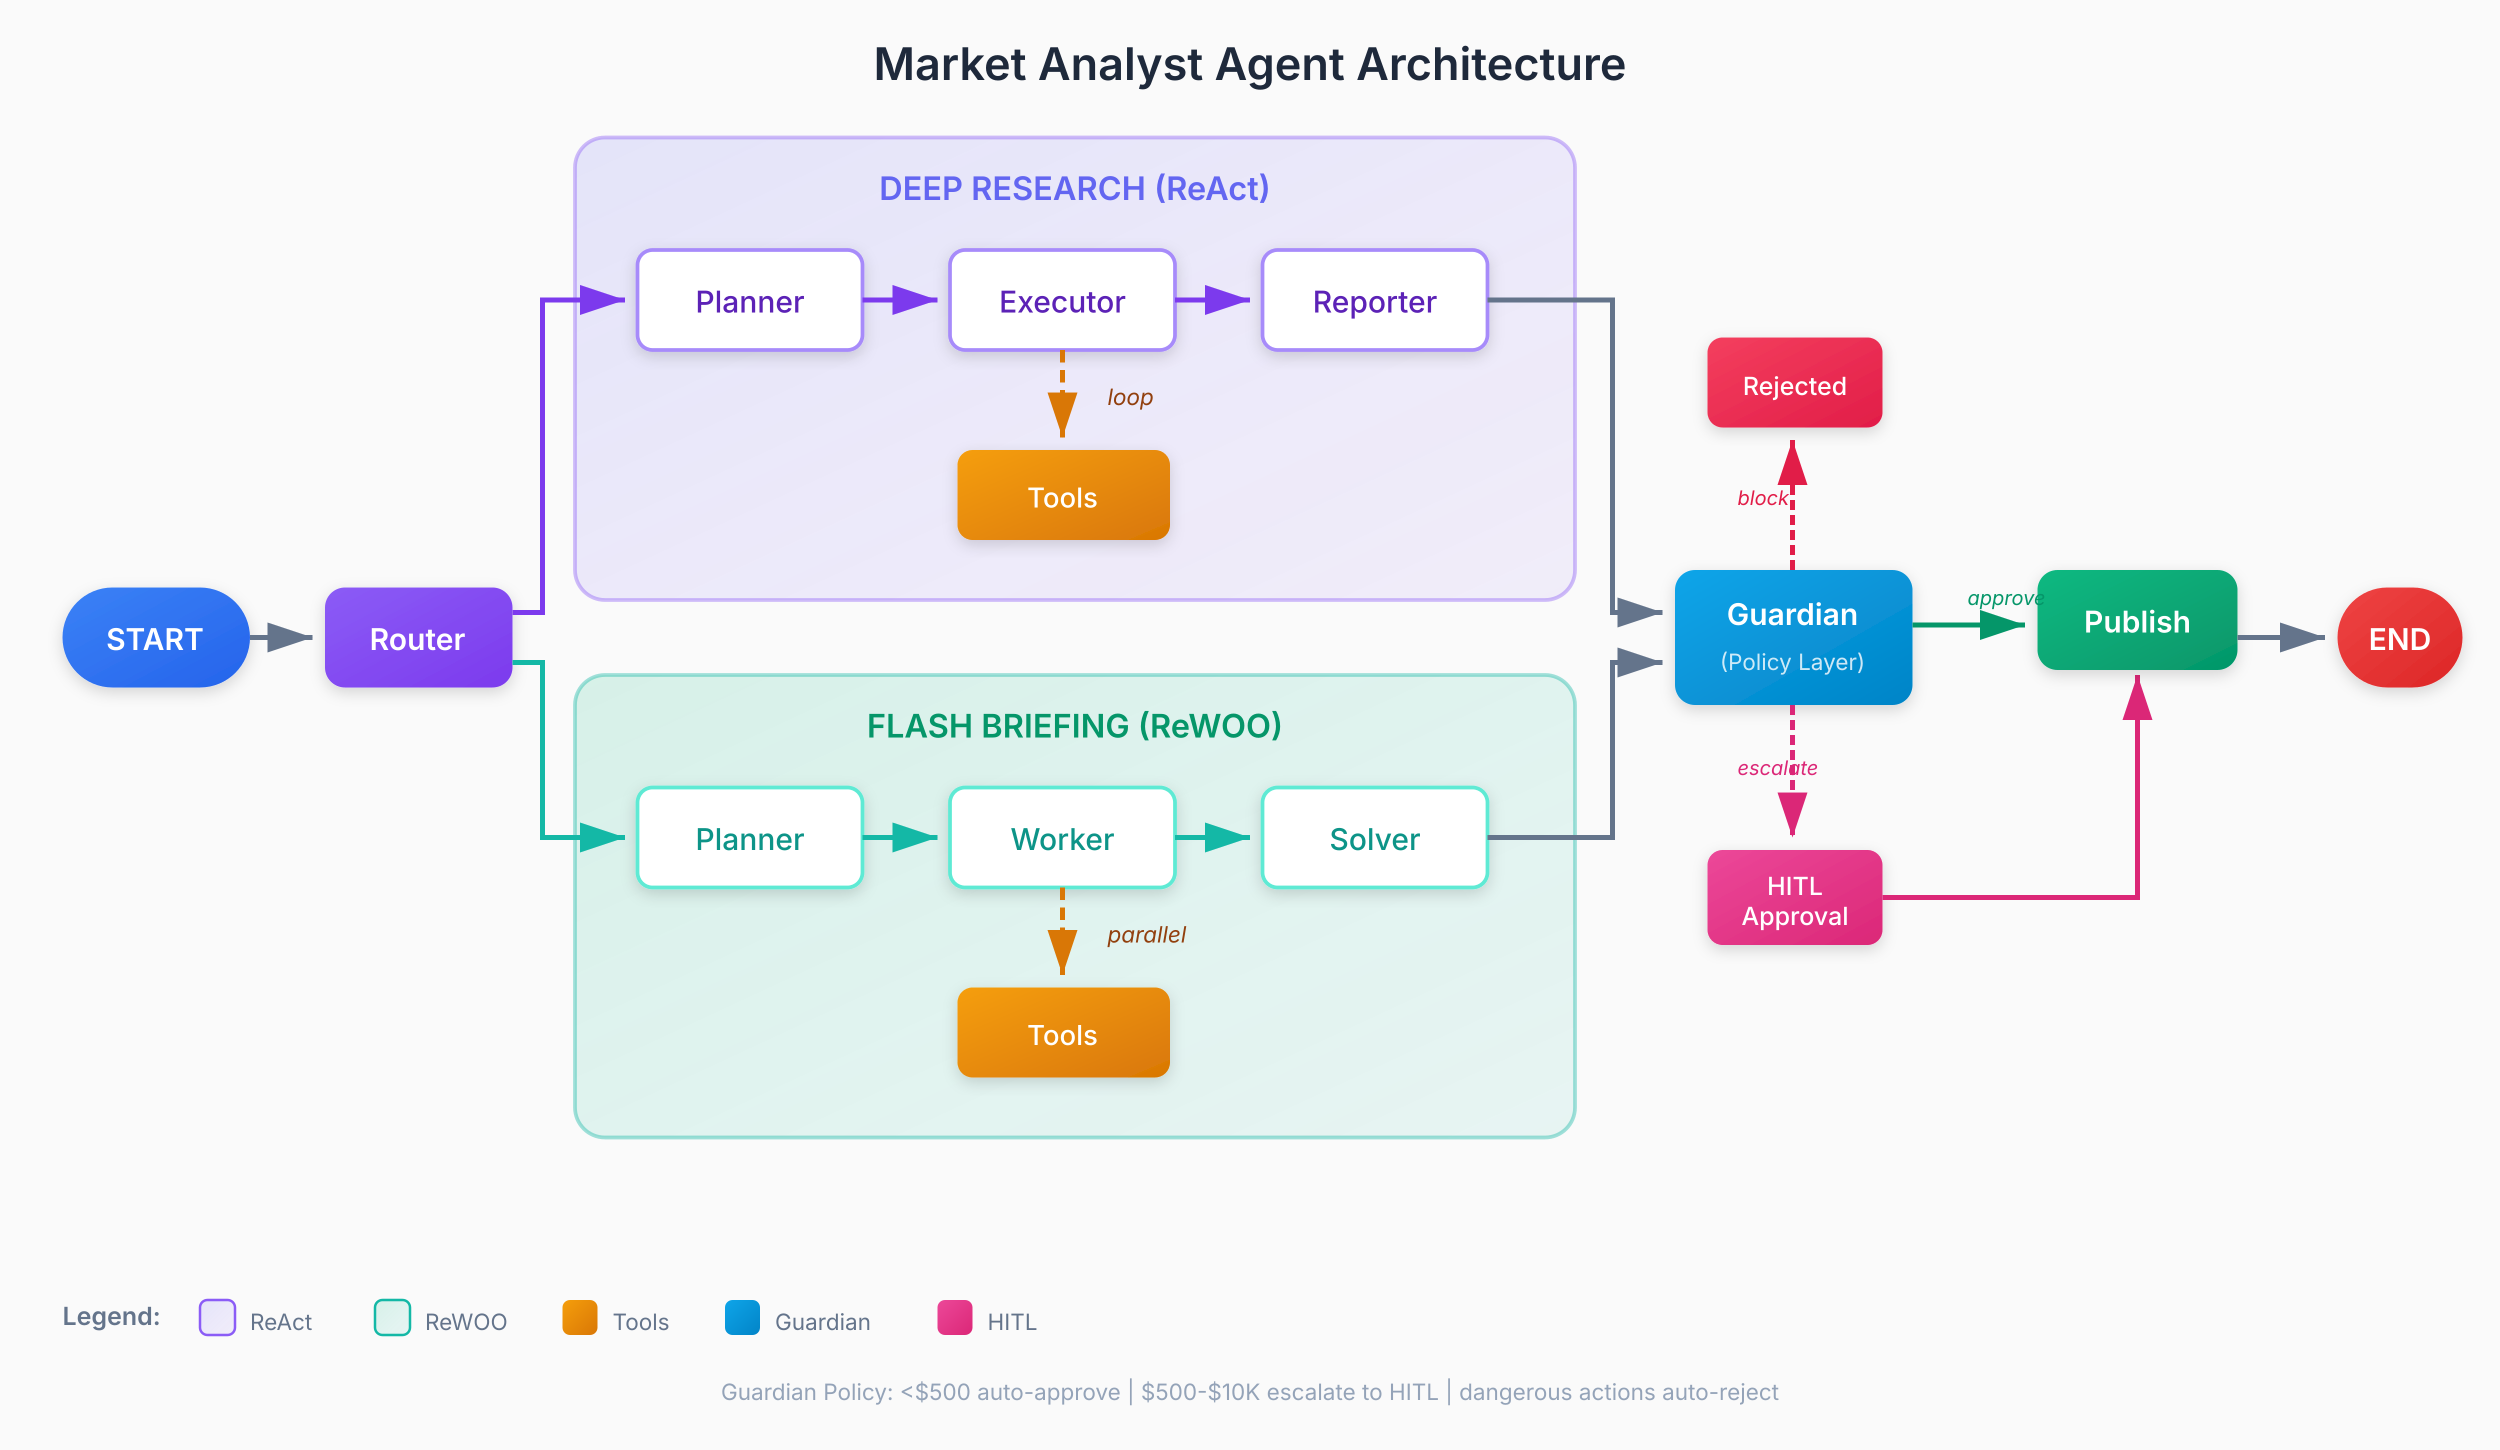
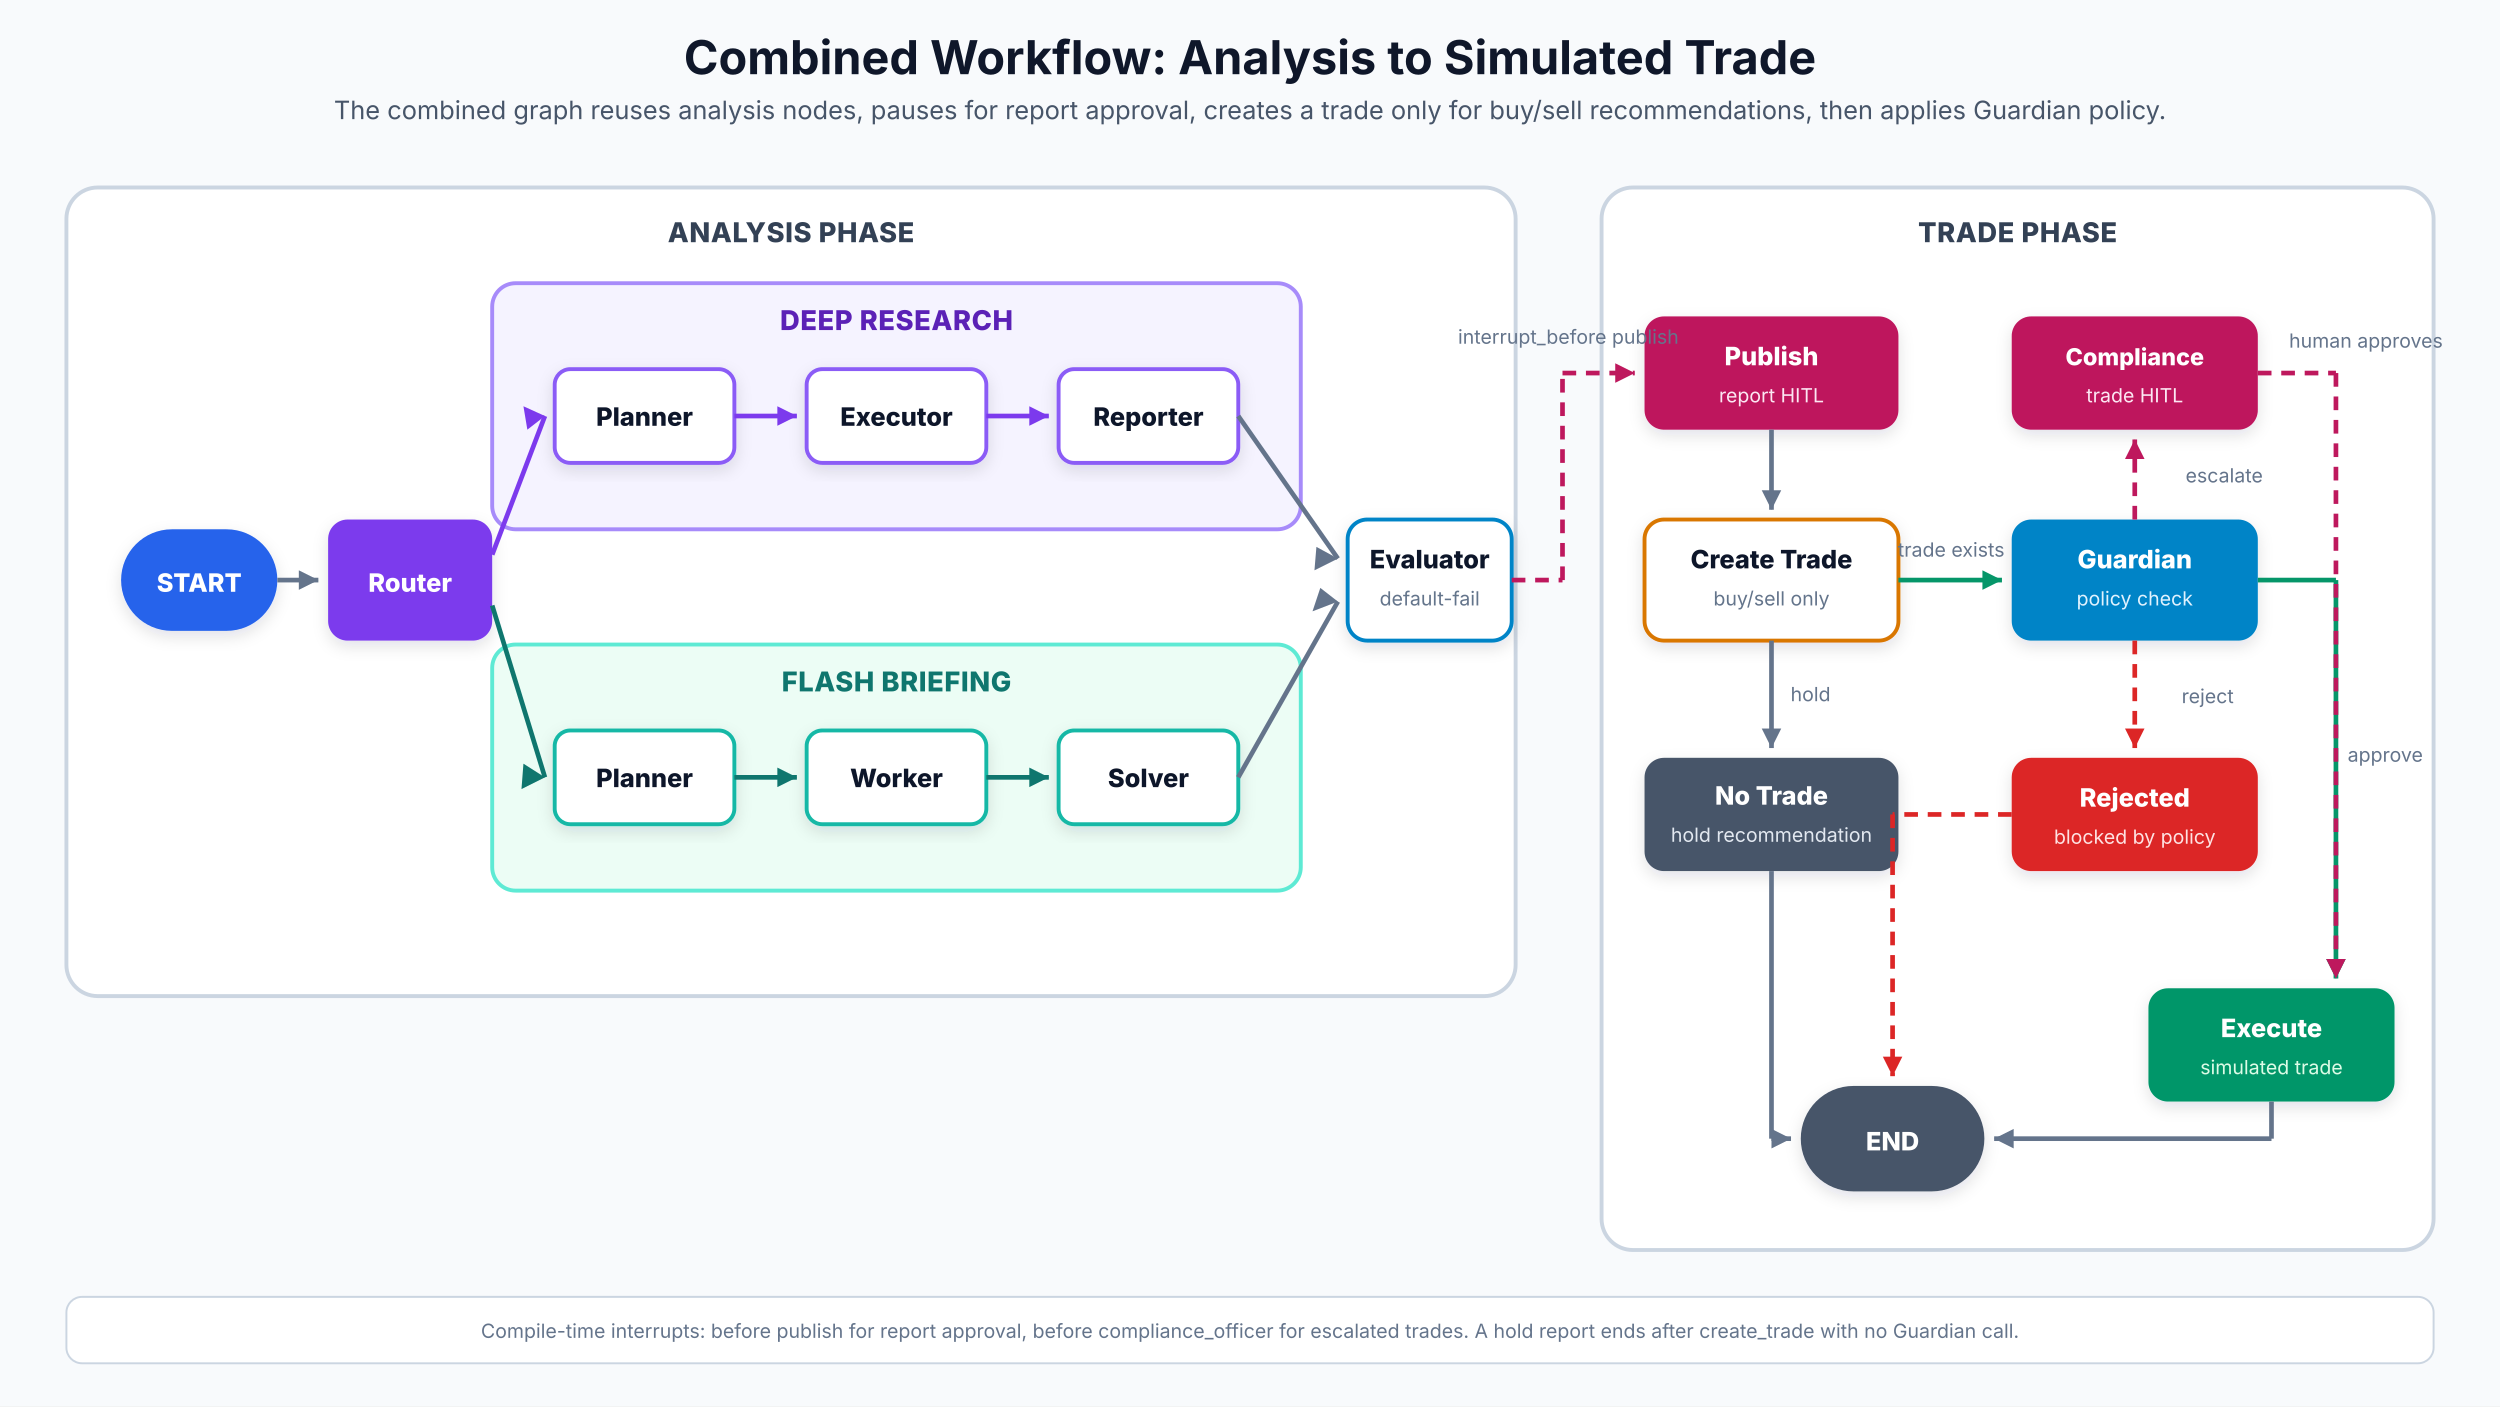
- <svg xmlns="http://www.w3.org/2000/svg" viewBox="0 0 1000 580">
+ <svg xmlns="http://www.w3.org/2000/svg" viewBox="0 0 1280 720" role="img" aria-labelledby="title desc">
  <defs>
-     <linearGradient id="reactGrad" x1="0%" y1="0%" x2="100%" y2="100%">
-       <stop offset="0%" style="stop-color:#6366f1;stop-opacity:0.15" />
-       <stop offset="100%" style="stop-color:#8b5cf6;stop-opacity:0.08" />
-     </linearGradient>
-     <linearGradient id="rewooGrad" x1="0%" y1="0%" x2="100%" y2="100%">
-       <stop offset="0%" style="stop-color:#10b981;stop-opacity:0.15" />
-       <stop offset="100%" style="stop-color:#14b8a6;stop-opacity:0.08" />
-     </linearGradient>
-     <linearGradient id="btnStart" x1="0%" y1="0%" x2="100%" y2="100%">
-       <stop offset="0%" style="stop-color:#3b82f6" />
-       <stop offset="100%" style="stop-color:#2563eb" />
-     </linearGradient>
-     <linearGradient id="btnRouter" x1="0%" y1="0%" x2="100%" y2="100%">
-       <stop offset="0%" style="stop-color:#8b5cf6" />
-       <stop offset="100%" style="stop-color:#7c3aed" />
-     </linearGradient>
-     <linearGradient id="btnPublish" x1="0%" y1="0%" x2="100%" y2="100%">
-       <stop offset="0%" style="stop-color:#10b981" />
-       <stop offset="100%" style="stop-color:#059669" />
-     </linearGradient>
-     <linearGradient id="btnEnd" x1="0%" y1="0%" x2="100%" y2="100%">
-       <stop offset="0%" style="stop-color:#ef4444" />
-       <stop offset="100%" style="stop-color:#dc2626" />
-     </linearGradient>
-     <linearGradient id="toolGrad" x1="0%" y1="0%" x2="100%" y2="100%">
-       <stop offset="0%" style="stop-color:#f59e0b" />
-       <stop offset="100%" style="stop-color:#d97706" />
-     </linearGradient>
-     <linearGradient id="hitlGrad" x1="0%" y1="0%" x2="100%" y2="100%">
-       <stop offset="0%" style="stop-color:#ec4899" />
-       <stop offset="100%" style="stop-color:#db2777" />
-     </linearGradient>
-     <linearGradient id="guardianGrad" x1="0%" y1="0%" x2="100%" y2="100%">
-       <stop offset="0%" style="stop-color:#0ea5e9" />
-       <stop offset="100%" style="stop-color:#0284c7" />
-     </linearGradient>
-     <linearGradient id="rejectGrad" x1="0%" y1="0%" x2="100%" y2="100%">
-       <stop offset="0%" style="stop-color:#f43f5e" />
-       <stop offset="100%" style="stop-color:#e11d48" />
-     </linearGradient>
-     <filter id="shadow" x="-20%" y="-20%" width="140%" height="140%">
-       <feDropShadow dx="0" dy="2" stdDeviation="3" flood-opacity="0.15" />
+     <style>
+       text { font-family: Inter, ui-sans-serif, system-ui, -apple-system, BlinkMacSystemFont, "Segoe UI", sans-serif; }
+       .bg { fill: #f8fafc; }
+       .title { fill: #0f172a; font-size: 24px; font-weight: 700; }
+       .subtitle { fill: #475569; font-size: 13px; }
+       .lane-title { font-size: 14px; font-weight: 800; letter-spacing: .02em; }
+       .label { fill: #0f172a; font-size: 13px; font-weight: 800; }
+       .small { fill: #475569; font-size: 11px; }
+       .tiny { fill: #64748b; font-size: 10px; }
+       .node { fill: #ffffff; stroke-width: 2; }
+       .edge { fill: none; stroke: #64748b; stroke-width: 2.4; }
+       .deep { fill: none; stroke: #7c3aed; stroke-width: 2.4; }
+       .flash { fill: none; stroke: #0f766e; stroke-width: 2.4; }
+       .approve { fill: none; stroke: #059669; stroke-width: 2.4; }
+       .hitl { fill: none; stroke: #be185d; stroke-width: 2.4; stroke-dasharray: 7 5; }
+       .reject { fill: none; stroke: #dc2626; stroke-width: 2.4; stroke-dasharray: 7 5; }
+     </style>
+     <filter id="shadow" x="-15%" y="-20%" width="130%" height="140%">
+       <feDropShadow dx="0" dy="3" stdDeviation="4" flood-color="#0f172a" flood-opacity="0.12" />
    </filter>
-     <marker id="arrowGray" markerWidth="10" markerHeight="10" refX="9" refY="3" orient="auto" markerUnits="strokeWidth">
-       <path d="M0,0 L0,6 L9,3 z" fill="#64748b" />
+     <marker id="arrow" markerWidth="11" markerHeight="11" refX="9" refY="3.5" orient="auto" markerUnits="strokeWidth">
+       <path d="M0,0 L0,7 L10,3.5 z" fill="#64748b" />
    </marker>
-     <marker id="arrowPurple" markerWidth="10" markerHeight="10" refX="9" refY="3" orient="auto" markerUnits="strokeWidth">
-       <path d="M0,0 L0,6 L9,3 z" fill="#7c3aed" />
+     <marker id="arrowDeep" markerWidth="11" markerHeight="11" refX="9" refY="3.5" orient="auto" markerUnits="strokeWidth">
+       <path d="M0,0 L0,7 L10,3.5 z" fill="#7c3aed" />
    </marker>
-     <marker id="arrowTeal" markerWidth="10" markerHeight="10" refX="9" refY="3" orient="auto" markerUnits="strokeWidth">
-       <path d="M0,0 L0,6 L9,3 z" fill="#14b8a6" />
+     <marker id="arrowFlash" markerWidth="11" markerHeight="11" refX="9" refY="3.5" orient="auto" markerUnits="strokeWidth">
+       <path d="M0,0 L0,7 L10,3.5 z" fill="#0f766e" />
    </marker>
-     <marker id="arrowOrange" markerWidth="10" markerHeight="10" refX="9" refY="3" orient="auto" markerUnits="strokeWidth">
-       <path d="M0,0 L0,6 L9,3 z" fill="#d97706" />
+     <marker id="arrowGreen" markerWidth="11" markerHeight="11" refX="9" refY="3.5" orient="auto" markerUnits="strokeWidth">
+       <path d="M0,0 L0,7 L10,3.5 z" fill="#059669" />
    </marker>
-     <marker id="arrowPink" markerWidth="10" markerHeight="10" refX="9" refY="3" orient="auto" markerUnits="strokeWidth">
-       <path d="M0,0 L0,6 L9,3 z" fill="#db2777" />
+     <marker id="arrowPink" markerWidth="11" markerHeight="11" refX="9" refY="3.5" orient="auto" markerUnits="strokeWidth">
+       <path d="M0,0 L0,7 L10,3.5 z" fill="#be185d" />
    </marker>
-     <marker id="arrowBlue" markerWidth="10" markerHeight="10" refX="9" refY="3" orient="auto" markerUnits="strokeWidth">
-       <path d="M0,0 L0,6 L9,3 z" fill="#0284c7" />
-     </marker>
-     <marker id="arrowGreen" markerWidth="10" markerHeight="10" refX="9" refY="3" orient="auto" markerUnits="strokeWidth">
-       <path d="M0,0 L0,6 L9,3 z" fill="#059669" />
-     </marker>
-     <marker id="arrowRed" markerWidth="10" markerHeight="10" refX="9" refY="3" orient="auto" markerUnits="strokeWidth">
-       <path d="M0,0 L0,6 L9,3 z" fill="#e11d48" />
+     <marker id="arrowRed" markerWidth="11" markerHeight="11" refX="9" refY="3.5" orient="auto" markerUnits="strokeWidth">
+       <path d="M0,0 L0,7 L10,3.5 z" fill="#dc2626" />
    </marker>
  </defs>
-   <rect width="1000" height="580" fill="#fafafa" />
-   <text x="500" y="32" font-family="Inter, system-ui, sans-serif" font-size="18" font-weight="600" fill="#1e293b" text-anchor="middle">Market Analyst Agent Architecture</text>
-   <rect x="230" y="55" width="400" height="185" rx="12" fill="url(#reactGrad)" stroke="#8b5cf6" stroke-width="1.5" stroke-opacity="0.4" />
-   <text x="430" y="80" font-family="Inter, system-ui, sans-serif" font-size="13" font-weight="600" fill="#6366f1" text-anchor="middle">DEEP RESEARCH (ReAct)</text>
+   <rect class="bg" width="1280" height="720" />
+   <text class="title" x="640" y="38" text-anchor="middle">Combined Workflow: Analysis to Simulated Trade</text>
+   <text class="subtitle" x="640" y="61" text-anchor="middle">The combined graph reuses analysis nodes, pauses for report approval, creates a trade only for buy/sell recommendations, then applies Guardian policy.</text>
+   <rect x="34" y="96" width="742" height="414" rx="16" fill="#ffffff" stroke="#cbd5e1" stroke-width="2" />
+   <text class="lane-title" x="405" y="124" fill="#334155" text-anchor="middle">ANALYSIS PHASE</text>
+   <rect x="252" y="145" width="414" height="126" rx="12" fill="#f5f3ff" stroke="#a78bfa" stroke-width="2" />
+   <text class="lane-title" x="459" y="169" fill="#5b21b6" text-anchor="middle">DEEP RESEARCH</text>
+   <rect x="252" y="330" width="414" height="126" rx="12" fill="#ecfdf5" stroke="#5eead4" stroke-width="2" />
+   <text class="lane-title" x="459" y="354" fill="#0f766e" text-anchor="middle">FLASH BRIEFING</text>
+   <rect x="820" y="96" width="426" height="544" rx="16" fill="#ffffff" stroke="#cbd5e1" stroke-width="2" />
+   <text class="lane-title" x="1033" y="124" fill="#334155" text-anchor="middle">TRADE PHASE</text>
  <g filter="url(#shadow)">
-     <rect x="255" y="100" width="90" height="40" rx="6" fill="white" stroke="#a78bfa" stroke-width="1.5" />
-     <text x="300" y="125" font-family="Inter, system-ui, sans-serif" font-size="12" font-weight="500" fill="#5b21b6" text-anchor="middle">Planner</text>
+     <rect x="62" y="271" width="80" height="52" rx="26" fill="#2563eb" />
+     <text x="102" y="303" font-size="13" font-weight="800" fill="#ffffff" text-anchor="middle">START</text>
  </g>
  <g filter="url(#shadow)">
-     <rect x="380" y="100" width="90" height="40" rx="6" fill="white" stroke="#a78bfa" stroke-width="1.5" />
-     <text x="425" y="125" font-family="Inter, system-ui, sans-serif" font-size="12" font-weight="500" fill="#5b21b6" text-anchor="middle">Executor</text>
+     <rect x="168" y="266" width="84" height="62" rx="10" fill="#7c3aed" />
+     <text x="210" y="303" font-size="13" font-weight="800" fill="#ffffff" text-anchor="middle">Router</text>
  </g>
  <g filter="url(#shadow)">
-     <rect x="505" y="100" width="90" height="40" rx="6" fill="white" stroke="#a78bfa" stroke-width="1.5" />
-     <text x="550" y="125" font-family="Inter, system-ui, sans-serif" font-size="12" font-weight="500" fill="#5b21b6" text-anchor="middle">Reporter</text>
-   </g>
-   <path d="M345,120 L375,120" stroke="#7c3aed" stroke-width="2" marker-end="url(#arrowPurple)" fill="none" />
-   <path d="M470,120 L500,120" stroke="#7c3aed" stroke-width="2" marker-end="url(#arrowPurple)" fill="none" />
-   <path d="M425,140 L425,175" stroke="#d97706" stroke-width="2" marker-end="url(#arrowOrange)" fill="none" stroke-dasharray="5,3" />
-   <g filter="url(#shadow)">
-     <rect x="383" y="180" width="85" height="36" rx="6" fill="url(#toolGrad)" />
-     <text x="425" y="203" font-family="Inter, system-ui, sans-serif" font-size="11" font-weight="500" fill="white" text-anchor="middle">Tools</text>
-   </g>
-   <text x="443" y="162" font-family="Inter, system-ui, sans-serif" font-size="9" fill="#92400e" font-style="italic">loop</text>
-   <rect x="230" y="270" width="400" height="185" rx="12" fill="url(#rewooGrad)" stroke="#14b8a6" stroke-width="1.5" stroke-opacity="0.4" />
-   <text x="430" y="295" font-family="Inter, system-ui, sans-serif" font-size="13" font-weight="600" fill="#059669" text-anchor="middle">FLASH BRIEFING (ReWOO)</text>
-   <g filter="url(#shadow)">
-     <rect x="255" y="315" width="90" height="40" rx="6" fill="white" stroke="#5eead4" stroke-width="1.5" />
-     <text x="300" y="340" font-family="Inter, system-ui, sans-serif" font-size="12" font-weight="500" fill="#0d9488" text-anchor="middle">Planner</text>
+     <rect class="node" x="284" y="189" width="92" height="48" rx="8" stroke="#8b5cf6" />
+     <text class="label" x="330" y="218" text-anchor="middle">Planner</text>
  </g>
  <g filter="url(#shadow)">
-     <rect x="380" y="315" width="90" height="40" rx="6" fill="white" stroke="#5eead4" stroke-width="1.5" />
-     <text x="425" y="340" font-family="Inter, system-ui, sans-serif" font-size="12" font-weight="500" fill="#0d9488" text-anchor="middle">Worker</text>
+     <rect class="node" x="413" y="189" width="92" height="48" rx="8" stroke="#8b5cf6" />
+     <text class="label" x="459" y="218" text-anchor="middle">Executor</text>
  </g>
  <g filter="url(#shadow)">
-     <rect x="505" y="315" width="90" height="40" rx="6" fill="white" stroke="#5eead4" stroke-width="1.5" />
-     <text x="550" y="340" font-family="Inter, system-ui, sans-serif" font-size="12" font-weight="500" fill="#0d9488" text-anchor="middle">Solver</text>
-   </g>
-   <path d="M345,335 L375,335" stroke="#14b8a6" stroke-width="2" marker-end="url(#arrowTeal)" fill="none" />
-   <path d="M470,335 L500,335" stroke="#14b8a6" stroke-width="2" marker-end="url(#arrowTeal)" fill="none" />
-   <path d="M425,355 L425,390" stroke="#d97706" stroke-width="2" marker-end="url(#arrowOrange)" fill="none" stroke-dasharray="5,3" />
-   <g filter="url(#shadow)">
-     <rect x="383" y="395" width="85" height="36" rx="6" fill="url(#toolGrad)" />
-     <text x="425" y="418" font-family="Inter, system-ui, sans-serif" font-size="11" font-weight="500" fill="white" text-anchor="middle">Tools</text>
-   </g>
-   <text x="443" y="377" font-family="Inter, system-ui, sans-serif" font-size="9" fill="#92400e" font-style="italic">parallel</text>
-   <g filter="url(#shadow)">
-     <rect x="25" y="235" width="75" height="40" rx="20" fill="url(#btnStart)" />
-     <text x="62" y="260" font-family="Inter, system-ui, sans-serif" font-size="12" font-weight="600" fill="white" text-anchor="middle">START</text>
+     <rect class="node" x="542" y="189" width="92" height="48" rx="8" stroke="#8b5cf6" />
+     <text class="label" x="588" y="218" text-anchor="middle">Reporter</text>
  </g>
  <g filter="url(#shadow)">
-     <rect x="130" y="235" width="75" height="40" rx="8" fill="url(#btnRouter)" />
-     <text x="167" y="260" font-family="Inter, system-ui, sans-serif" font-size="12" font-weight="600" fill="white" text-anchor="middle">Router</text>
+     <rect class="node" x="284" y="374" width="92" height="48" rx="8" stroke="#14b8a6" />
+     <text class="label" x="330" y="403" text-anchor="middle">Planner</text>
  </g>
-   <path d="M100,255 L125,255" stroke="#64748b" stroke-width="2" marker-end="url(#arrowGray)" fill="none" />
-   <path d="M205,245 L217,245 L217,120 L250,120" stroke="#7c3aed" stroke-width="2" marker-end="url(#arrowPurple)" fill="none" />
-   <path d="M205,265 L217,265 L217,335 L250,335" stroke="#14b8a6" stroke-width="2" marker-end="url(#arrowTeal)" fill="none" />
  <g filter="url(#shadow)">
-     <rect x="670" y="228" width="95" height="54" rx="8" fill="url(#guardianGrad)" />
-     <text x="717" y="250" font-family="Inter, system-ui, sans-serif" font-size="12" font-weight="600" fill="white" text-anchor="middle">Guardian</text>
-     <text x="717" y="268" font-family="Inter, system-ui, sans-serif" font-size="9" fill="rgba(255,255,255,0.8)" text-anchor="middle">(Policy Layer)</text>
+     <rect class="node" x="413" y="374" width="92" height="48" rx="8" stroke="#14b8a6" />
+     <text class="label" x="459" y="403" text-anchor="middle">Worker</text>
  </g>
-   <path d="M595,120 L645,120 L645,245 L665,245" stroke="#64748b" stroke-width="2" marker-end="url(#arrowGray)" fill="none" />
-   <path d="M595,335 L645,335 L645,265 L665,265" stroke="#64748b" stroke-width="2" marker-end="url(#arrowGray)" fill="none" />
  <g filter="url(#shadow)">
-     <rect x="683" y="340" width="70" height="38" rx="6" fill="url(#hitlGrad)" />
-     <text x="718" y="358" font-family="Inter, system-ui, sans-serif" font-size="10" font-weight="500" fill="white" text-anchor="middle">HITL</text>
-     <text x="718" y="370" font-family="Inter, system-ui, sans-serif" font-size="10" font-weight="500" fill="white" text-anchor="middle">Approval</text>
+     <rect class="node" x="542" y="374" width="92" height="48" rx="8" stroke="#14b8a6" />
+     <text class="label" x="588" y="403" text-anchor="middle">Solver</text>
  </g>
-   <path d="M717,282 L717,335" stroke="#db2777" stroke-width="2" marker-end="url(#arrowPink)" fill="none" stroke-dasharray="4,2" />
-   <text x="695" y="310" font-family="Inter, system-ui, sans-serif" font-size="8" fill="#db2777" font-style="italic">escalate</text>
-   <path d="M753,359 L855,359 L855,270" stroke="#db2777" stroke-width="2" marker-end="url(#arrowPink)" fill="none" />
  <g filter="url(#shadow)">
-     <rect x="815" y="228" width="80" height="40" rx="8" fill="url(#btnPublish)" />
-     <text x="855" y="253" font-family="Inter, system-ui, sans-serif" font-size="12" font-weight="600" fill="white" text-anchor="middle">Publish</text>
+     <rect class="node" x="690" y="266" width="84" height="62" rx="10" stroke="#0284c7" />
+     <text class="label" x="732" y="291" text-anchor="middle">Evaluator</text>
+     <text class="tiny" x="732" y="310" text-anchor="middle">default-fail</text>
  </g>
-   <path d="M765,250 L810,250" stroke="#059669" stroke-width="2" marker-end="url(#arrowGreen)" fill="none" />
-   <text x="787" y="242" font-family="Inter, system-ui, sans-serif" font-size="8" fill="#059669" font-style="italic">approve</text>
  <g filter="url(#shadow)">
-     <rect x="935" y="235" width="50" height="40" rx="20" fill="url(#btnEnd)" />
-     <text x="960" y="260" font-family="Inter, system-ui, sans-serif" font-size="12" font-weight="600" fill="white" text-anchor="middle">END</text>
+     <rect x="842" y="162" width="130" height="58" rx="10" fill="#be185d" />
+     <text x="907" y="187" font-size="13" font-weight="800" fill="#ffffff" text-anchor="middle">Publish</text>
+     <text x="907" y="206" font-size="10" fill="#fce7f3" text-anchor="middle">report HITL</text>
  </g>
-   <path d="M895,255 L930,255" stroke="#64748b" stroke-width="2" marker-end="url(#arrowGray)" fill="none" />
  <g filter="url(#shadow)">
-     <rect x="683" y="135" width="70" height="36" rx="6" fill="url(#rejectGrad)" />
-     <text x="718" y="158" font-family="Inter, system-ui, sans-serif" font-size="10" font-weight="500" fill="white" text-anchor="middle">Rejected</text>
+     <rect class="node" x="842" y="266" width="130" height="62" rx="10" stroke="#d97706" />
+     <text class="label" x="907" y="291" text-anchor="middle">Create Trade</text>
+     <text class="tiny" x="907" y="310" text-anchor="middle">buy/sell only</text>
  </g>
-   <path d="M717,228 L717,176" stroke="#e11d48" stroke-width="2" marker-end="url(#arrowRed)" fill="none" stroke-dasharray="4,2" />
-   <text x="695" y="202" font-family="Inter, system-ui, sans-serif" font-size="8" fill="#e11d48" font-style="italic">block</text>
-   <g transform="translate(25, 530)">
-     <text x="0" y="0" font-family="Inter, system-ui, sans-serif" font-size="10" font-weight="600" fill="#64748b">Legend:</text>
-     <rect x="55" y="-10" width="14" height="14" rx="3" fill="url(#reactGrad)" stroke="#8b5cf6" stroke-width="1" />
-     <text x="75" y="2" font-family="Inter, system-ui, sans-serif" font-size="9" fill="#64748b">ReAct</text>
-     <rect x="125" y="-10" width="14" height="14" rx="3" fill="url(#rewooGrad)" stroke="#14b8a6" stroke-width="1" />
-     <text x="145" y="2" font-family="Inter, system-ui, sans-serif" font-size="9" fill="#64748b">ReWOO</text>
-     <rect x="200" y="-10" width="14" height="14" rx="3" fill="url(#toolGrad)" />
-     <text x="220" y="2" font-family="Inter, system-ui, sans-serif" font-size="9" fill="#64748b">Tools</text>
-     <rect x="265" y="-10" width="14" height="14" rx="3" fill="url(#guardianGrad)" />
-     <text x="285" y="2" font-family="Inter, system-ui, sans-serif" font-size="9" fill="#64748b">Guardian</text>
-     <rect x="350" y="-10" width="14" height="14" rx="3" fill="url(#hitlGrad)" />
-     <text x="370" y="2" font-family="Inter, system-ui, sans-serif" font-size="9" fill="#64748b">HITL</text>
+   <g filter="url(#shadow)">
+     <rect x="842" y="388" width="130" height="58" rx="10" fill="#475569" />
+     <text x="907" y="412" font-size="13" font-weight="800" fill="#ffffff" text-anchor="middle">No Trade</text>
+     <text x="907" y="431" font-size="10" fill="#e2e8f0" text-anchor="middle">hold recommendation</text>
  </g>
-   <text x="500" y="560" font-family="Inter, system-ui, sans-serif" font-size="9" fill="#94a3b8" text-anchor="middle">Guardian Policy: &lt;$500 auto-approve | $500-$10K escalate to HITL | dangerous actions auto-reject</text>
+   <g filter="url(#shadow)">
+     <rect x="1030" y="266" width="126" height="62" rx="10" fill="#0284c7" />
+     <text x="1093" y="291" font-size="13" font-weight="800" fill="#ffffff" text-anchor="middle">Guardian</text>
+     <text x="1093" y="310" font-size="10" fill="#e0f2fe" text-anchor="middle">policy check</text>
+   </g>
+   <g filter="url(#shadow)">
+     <rect x="1030" y="162" width="126" height="58" rx="10" fill="#be185d" />
+     <text x="1093" y="187" font-size="12" font-weight="800" fill="#ffffff" text-anchor="middle">Compliance</text>
+     <text x="1093" y="206" font-size="10" fill="#fce7f3" text-anchor="middle">trade HITL</text>
+   </g>
+   <g filter="url(#shadow)">
+     <rect x="1030" y="388" width="126" height="58" rx="10" fill="#dc2626" />
+     <text x="1093" y="413" font-size="13" font-weight="800" fill="#ffffff" text-anchor="middle">Rejected</text>
+     <text x="1093" y="432" font-size="10" fill="#fee2e2" text-anchor="middle">blocked by policy</text>
+   </g>
+   <g filter="url(#shadow)">
+     <rect x="1100" y="506" width="126" height="58" rx="10" fill="#059669" />
+     <text x="1163" y="531" font-size="13" font-weight="800" fill="#ffffff" text-anchor="middle">Execute</text>
+     <text x="1163" y="550" font-size="10" fill="#dcfce7" text-anchor="middle">simulated trade</text>
+   </g>
+   <g filter="url(#shadow)">
+     <rect x="922" y="556" width="94" height="54" rx="27" fill="#475569" />
+     <text x="969" y="589" font-size="13" font-weight="800" fill="#ffffff" text-anchor="middle">END</text>
+   </g>
+   <line x1="142" y1="297" x2="163" y2="297" stroke="#64748b" stroke-width="2.4" />
+   <polygon points="163,297 153,292 153,302" fill="#64748b" />
+   <line x1="252" y1="284" x2="279" y2="213" stroke="#7c3aed" stroke-width="2.4" />
+   <polygon points="279,213 268,208 270,220" fill="#7c3aed" />
+   <line x1="252" y1="310" x2="279" y2="398" stroke="#0f766e" stroke-width="2.4" />
+   <polygon points="279,398 268,391 267,404" fill="#0f766e" />
+   <line x1="376" y1="213" x2="408" y2="213" stroke="#7c3aed" stroke-width="2.4" />
+   <polygon points="408,213 398,208 398,218" fill="#7c3aed" />
+   <line x1="505" y1="213" x2="537" y2="213" stroke="#7c3aed" stroke-width="2.4" />
+   <polygon points="537,213 527,208 527,218" fill="#7c3aed" />
+   <line x1="376" y1="398" x2="408" y2="398" stroke="#0f766e" stroke-width="2.4" />
+   <polygon points="408,398 398,393 398,403" fill="#0f766e" />
+   <line x1="505" y1="398" x2="537" y2="398" stroke="#0f766e" stroke-width="2.4" />
+   <polygon points="537,398 527,393 527,403" fill="#0f766e" />
+   <line x1="634" y1="213" x2="685" y2="286" stroke="#64748b" stroke-width="2.4" />
+   <polygon points="685,286 674,280 673,292" fill="#64748b" />
+   <line x1="634" y1="398" x2="685" y2="308" stroke="#64748b" stroke-width="2.4" />
+   <polygon points="685,308 672,313 676,301" fill="#64748b" />
+   <line x1="774" y1="297" x2="800" y2="297" stroke="#be185d" stroke-width="2.4" stroke-dasharray="7 5" />
+   <line x1="800" y1="297" x2="800" y2="191" stroke="#be185d" stroke-width="2.4" stroke-dasharray="7 5" />
+   <line x1="800" y1="191" x2="837" y2="191" stroke="#be185d" stroke-width="2.4" stroke-dasharray="7 5" />
+   <polygon points="837,191 827,186 827,196" fill="#be185d" />
+   <text class="tiny" x="803" y="176" fill="#be185d" text-anchor="middle">interrupt_before publish</text>
+   <line x1="907" y1="220" x2="907" y2="261" stroke="#64748b" stroke-width="2.4" />
+   <polygon points="907,261 902,251 912,251" fill="#64748b" />
+   <line x1="972" y1="297" x2="1025" y2="297" stroke="#059669" stroke-width="2.4" />
+   <polygon points="1025,297 1015,292 1015,302" fill="#059669" />
+   <text class="tiny" x="999" y="285" fill="#047857" text-anchor="middle">trade exists</text>
+   <line x1="907" y1="328" x2="907" y2="383" stroke="#64748b" stroke-width="2.4" />
+   <polygon points="907,383 902,373 912,373" fill="#64748b" />
+   <text class="tiny" x="927" y="359" text-anchor="middle">hold</text>
+   <line x1="907" y1="446" x2="907" y2="583" stroke="#64748b" stroke-width="2.4" />
+   <line x1="907" y1="583" x2="917" y2="583" stroke="#64748b" stroke-width="2.4" />
+   <polygon points="917,583 907,578 907,588" fill="#64748b" />
+   <line x1="1156" y1="297" x2="1196" y2="297" stroke="#059669" stroke-width="2.4" />
+   <line x1="1196" y1="297" x2="1196" y2="501" stroke="#059669" stroke-width="2.4" />
+   <polygon points="1196,501 1191,491 1201,491" fill="#059669" />
+   <text class="tiny" x="1202" y="390" fill="#047857">approve</text>
+   <line x1="1093" y1="266" x2="1093" y2="225" stroke="#be185d" stroke-width="2.4" stroke-dasharray="7 5" />
+   <polygon points="1093,225 1088,235 1098,235" fill="#be185d" />
+   <text class="tiny" x="1119" y="247" fill="#be185d">escalate</text>
+   <line x1="1156" y1="191" x2="1196" y2="191" stroke="#be185d" stroke-width="2.4" stroke-dasharray="7 5" />
+   <line x1="1196" y1="191" x2="1196" y2="501" stroke="#be185d" stroke-width="2.4" stroke-dasharray="7 5" />
+   <polygon points="1196,501 1191,491 1201,491" fill="#be185d" />
+   <text class="tiny" x="1172" y="178" fill="#be185d">human approves</text>
+   <line x1="1093" y1="328" x2="1093" y2="383" stroke="#dc2626" stroke-width="2.4" stroke-dasharray="7 5" />
+   <polygon points="1093,383 1088,373 1098,373" fill="#dc2626" />
+   <text class="tiny" x="1117" y="360" fill="#dc2626">reject</text>
+   <line x1="1163" y1="564" x2="1163" y2="583" stroke="#64748b" stroke-width="2.4" />
+   <line x1="1163" y1="583" x2="1021" y2="583" stroke="#64748b" stroke-width="2.4" />
+   <polygon points="1021,583 1031,578 1031,588" fill="#64748b" />
+   <line x1="1030" y1="417" x2="969" y2="417" stroke="#dc2626" stroke-width="2.4" stroke-dasharray="7 5" />
+   <line x1="969" y1="417" x2="969" y2="551" stroke="#dc2626" stroke-width="2.4" stroke-dasharray="7 5" />
+   <polygon points="969,551 964,541 974,541" fill="#dc2626" />
+   <rect x="34" y="664" width="1212" height="34" rx="8" fill="#ffffff" stroke="#cbd5e1" />
+   <text class="tiny" x="640" y="685" text-anchor="middle">Compile-time interrupts: before publish for report approval, before compliance_officer for escalated trades. A hold report ends after create_trade with no Guardian call.</text>
</svg>
